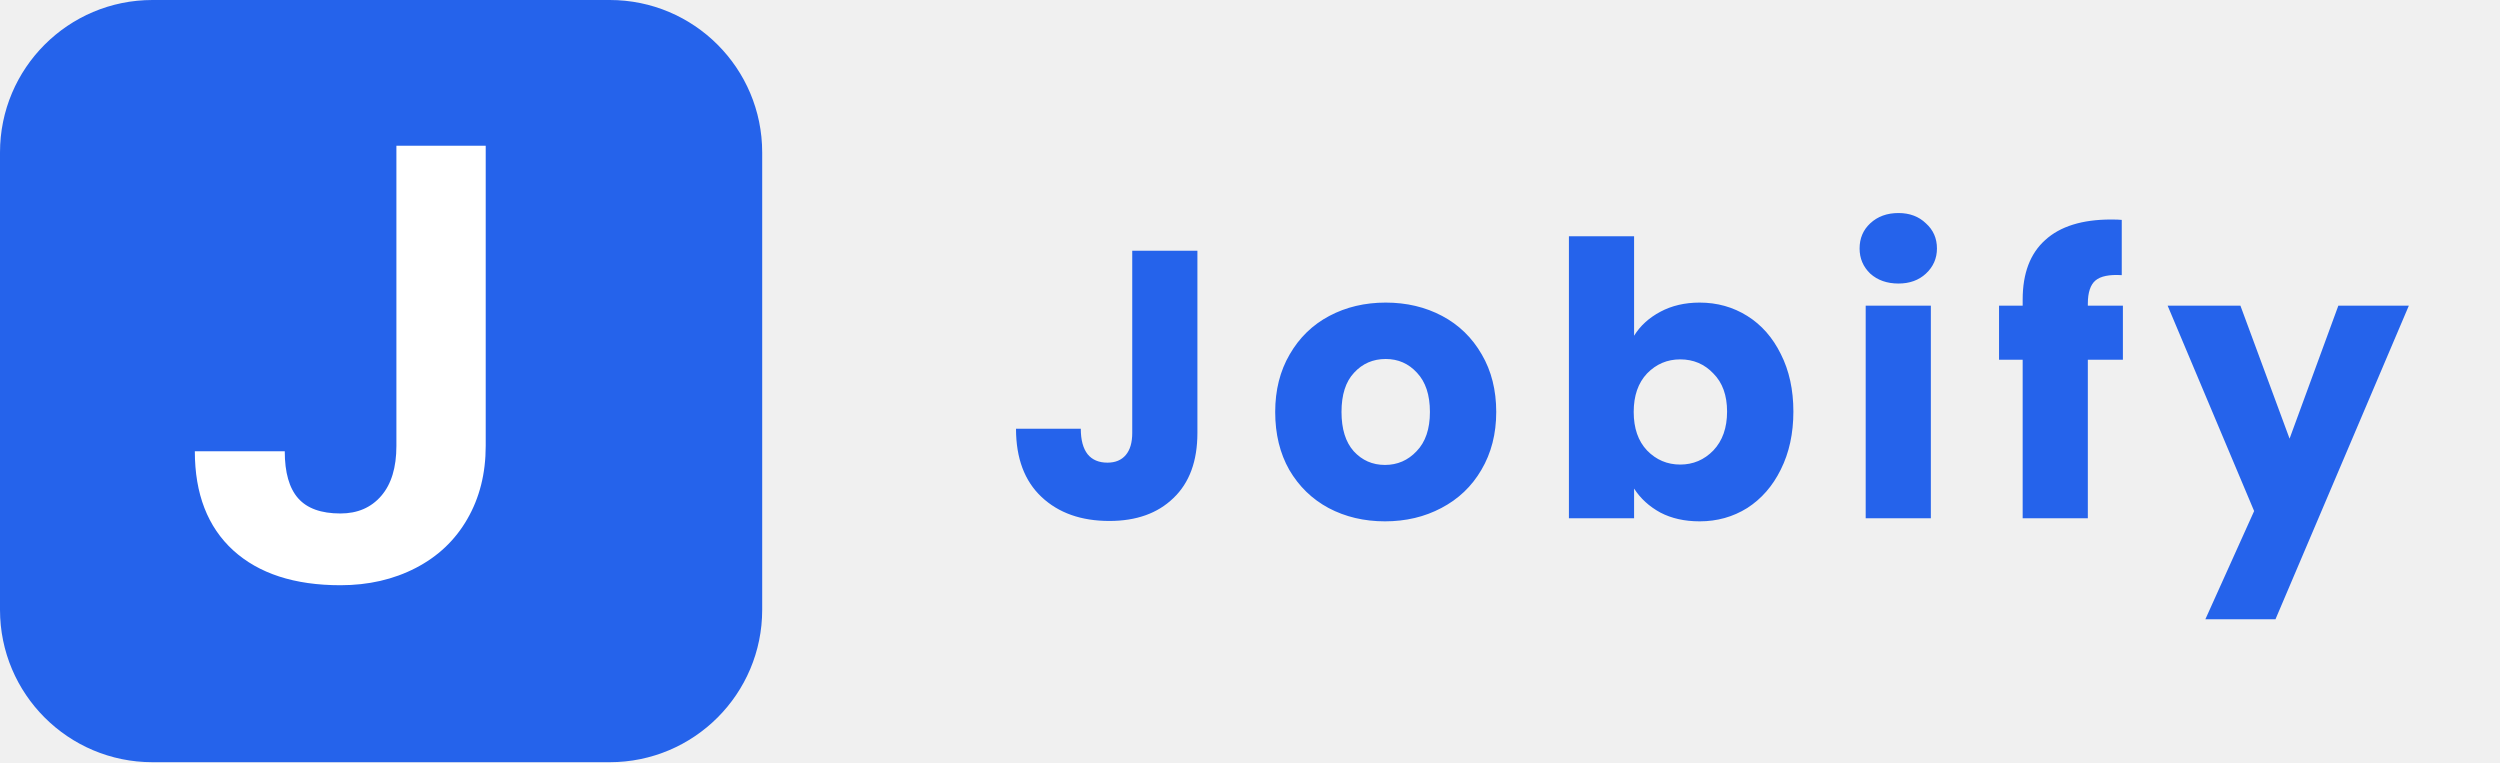
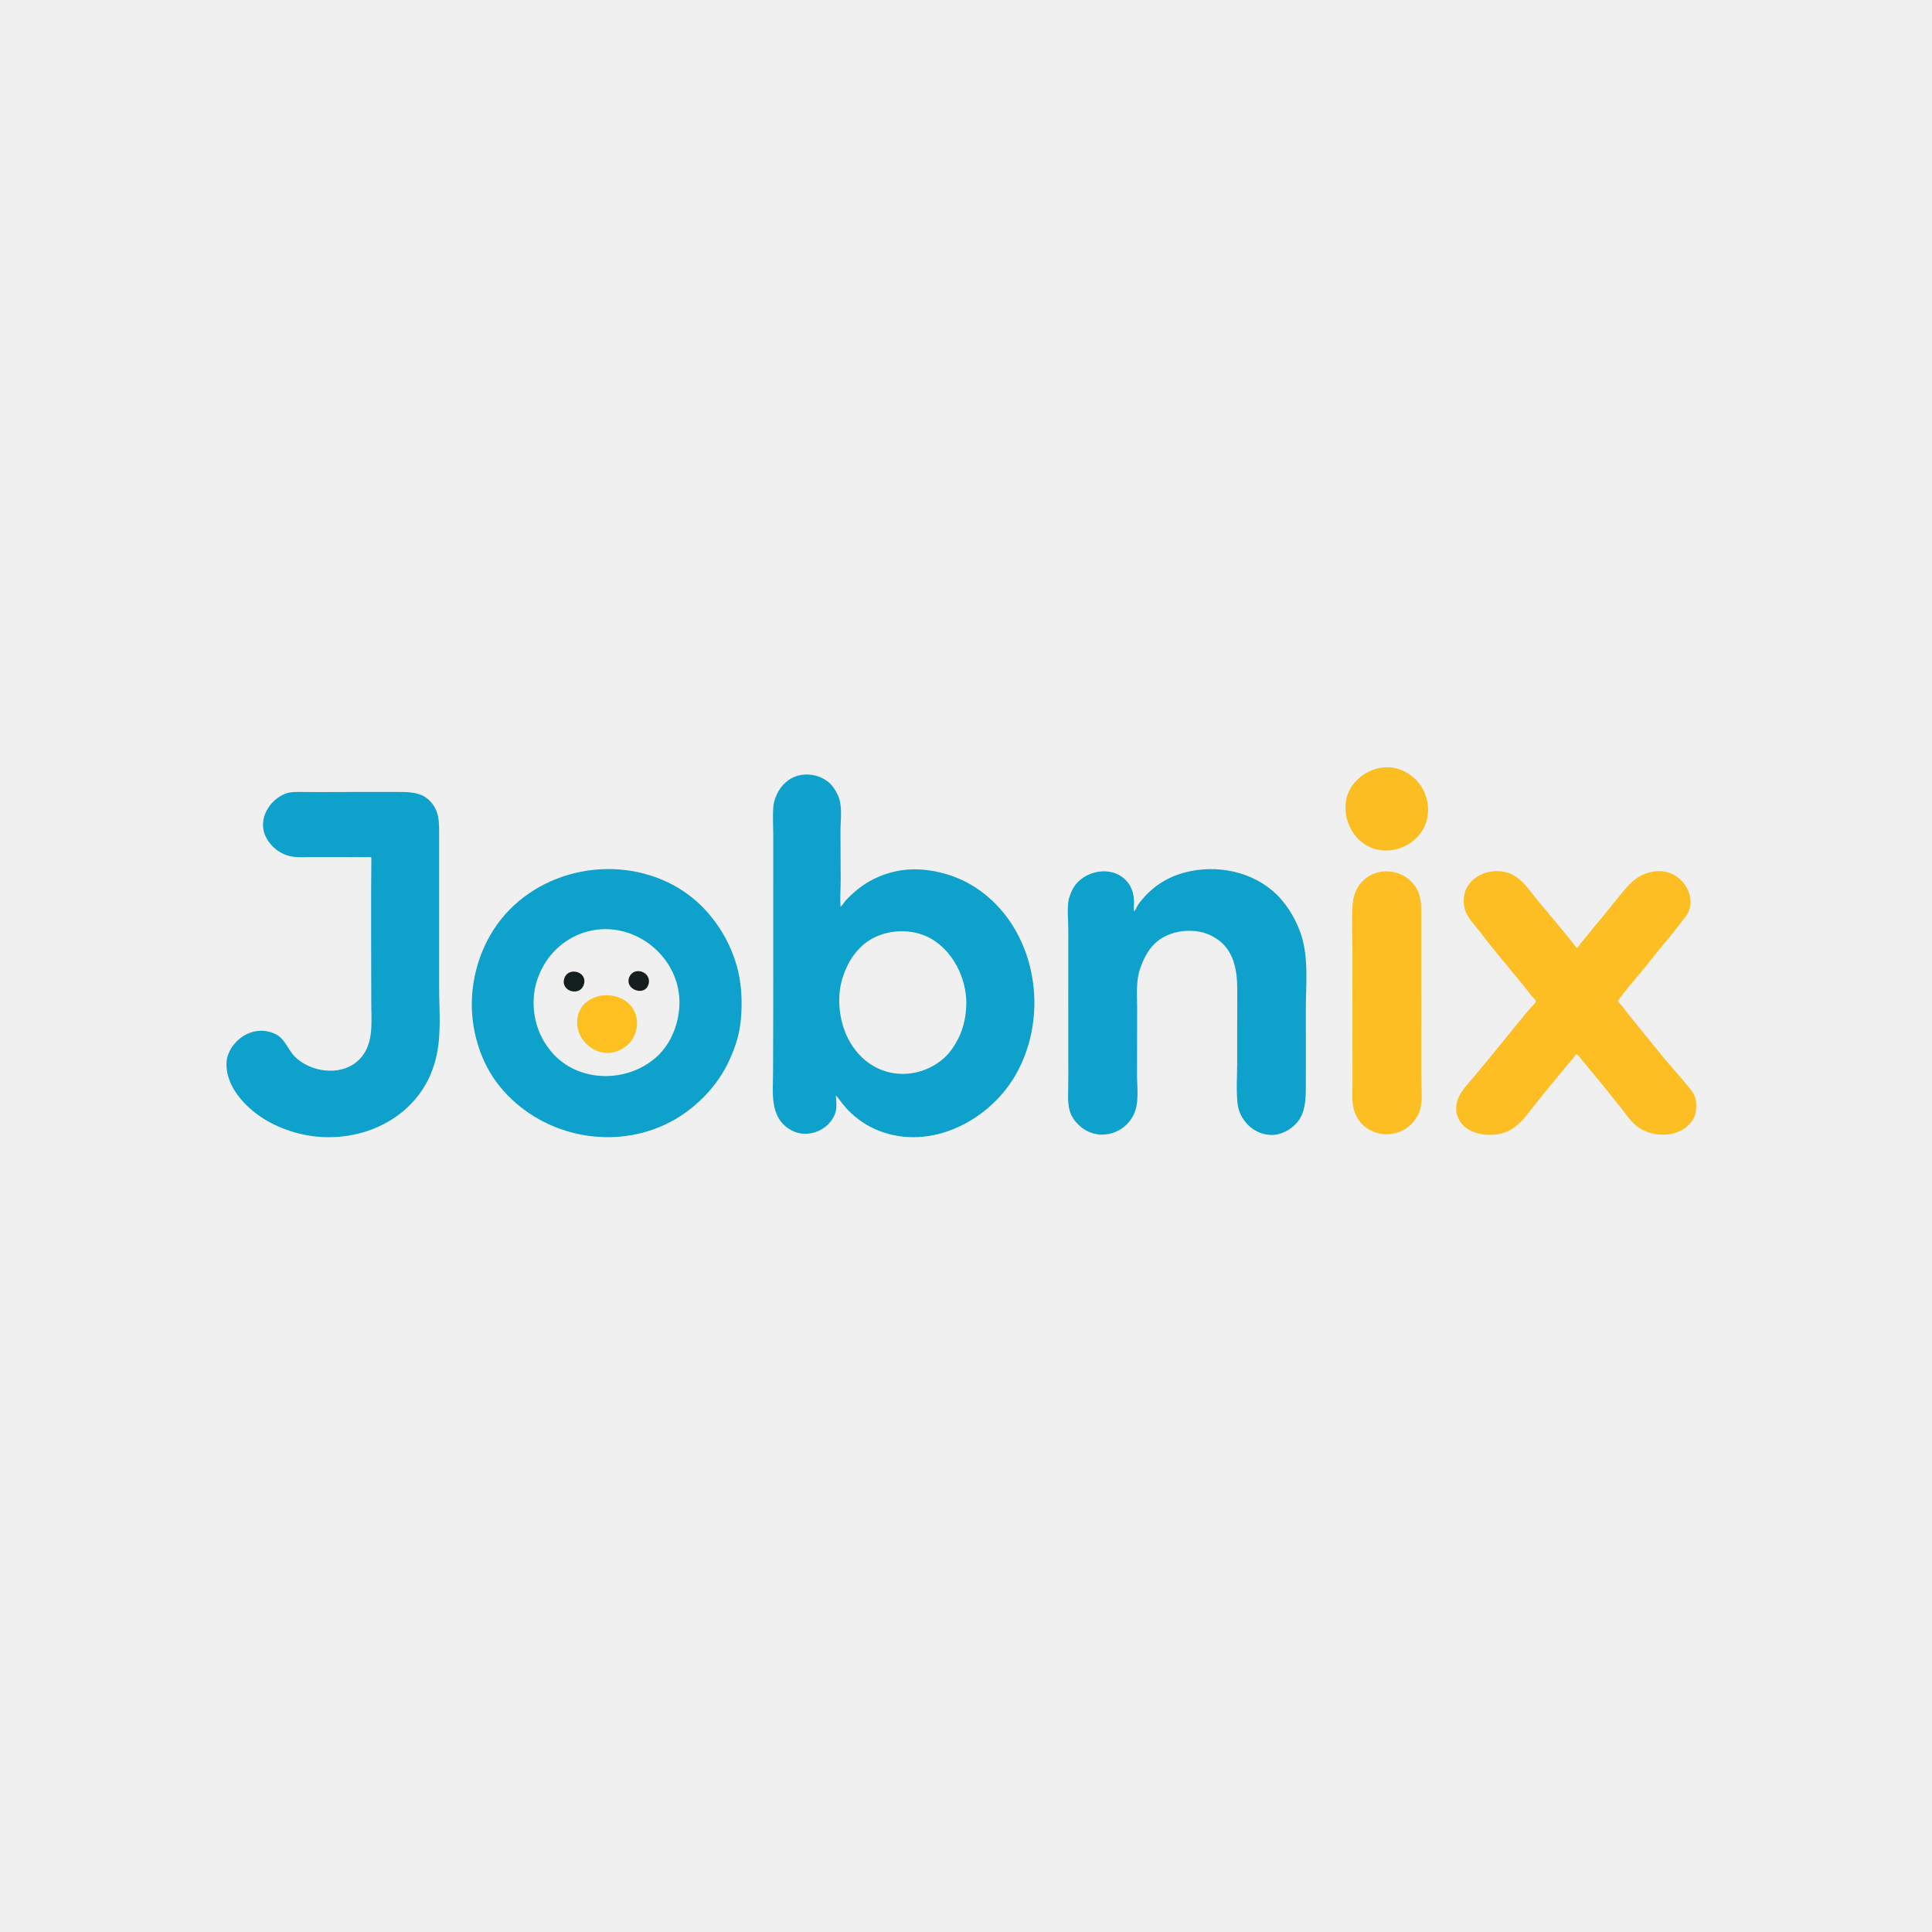
- <svg xmlns="http://www.w3.org/2000/svg" width="164" height="50" viewBox="0 0 164 50" fill="none">
-   <path d="M78.55 16.45V28.4C78.55 30.25 78.025 31.675 76.975 32.675C75.942 33.675 74.542 34.175 72.775 34.175C70.925 34.175 69.442 33.65 68.325 32.6C67.208 31.55 66.65 30.058 66.65 28.125H70.9C70.9 28.858 71.05 29.417 71.35 29.8C71.65 30.167 72.083 30.35 72.65 30.35C73.167 30.35 73.567 30.183 73.85 29.85C74.133 29.517 74.275 29.033 74.275 28.4V16.45H78.55ZM90.853 34.2C89.487 34.2 88.253 33.908 87.153 33.325C86.07 32.742 85.212 31.908 84.578 30.825C83.962 29.742 83.653 28.475 83.653 27.025C83.653 25.592 83.97 24.333 84.603 23.25C85.237 22.15 86.103 21.308 87.203 20.725C88.303 20.142 89.537 19.85 90.903 19.85C92.27 19.85 93.503 20.142 94.603 20.725C95.703 21.308 96.57 22.15 97.203 23.25C97.837 24.333 98.153 25.592 98.153 27.025C98.153 28.458 97.828 29.725 97.178 30.825C96.545 31.908 95.67 32.742 94.553 33.325C93.453 33.908 92.22 34.2 90.853 34.2ZM90.853 30.5C91.67 30.5 92.362 30.2 92.928 29.6C93.511 29 93.803 28.142 93.803 27.025C93.803 25.908 93.52 25.05 92.953 24.45C92.403 23.85 91.72 23.55 90.903 23.55C90.07 23.55 89.378 23.85 88.828 24.45C88.278 25.033 88.003 25.892 88.003 27.025C88.003 28.142 88.27 29 88.803 29.6C89.353 30.2 90.037 30.5 90.853 30.5ZM107.196 22.025C107.596 21.375 108.171 20.85 108.921 20.45C109.671 20.05 110.529 19.85 111.496 19.85C112.646 19.85 113.688 20.142 114.621 20.725C115.554 21.308 116.288 22.142 116.821 23.225C117.371 24.308 117.646 25.567 117.646 27C117.646 28.433 117.371 29.7 116.821 30.8C116.288 31.883 115.554 32.725 114.621 33.325C113.688 33.908 112.646 34.2 111.496 34.2C110.513 34.2 109.654 34.008 108.921 33.625C108.188 33.225 107.613 32.7 107.196 32.05V34H102.921V15.5H107.196V22.025ZM113.296 27C113.296 25.933 112.996 25.1 112.396 24.5C111.813 23.883 111.088 23.575 110.221 23.575C109.371 23.575 108.646 23.883 108.046 24.5C107.463 25.117 107.171 25.958 107.171 27.025C107.171 28.092 107.463 28.933 108.046 29.55C108.646 30.167 109.371 30.475 110.221 30.475C111.071 30.475 111.796 30.167 112.396 29.55C112.996 28.917 113.296 28.067 113.296 27ZM124.539 18.6C123.789 18.6 123.172 18.383 122.689 17.95C122.222 17.5 121.989 16.95 121.989 16.3C121.989 15.633 122.222 15.083 122.689 14.65C123.172 14.2 123.789 13.975 124.539 13.975C125.272 13.975 125.872 14.2 126.339 14.65C126.822 15.083 127.064 15.633 127.064 16.3C127.064 16.95 126.822 17.5 126.339 17.95C125.872 18.383 125.272 18.6 124.539 18.6ZM126.664 20.05V34H122.389V20.05H126.664ZM139.262 23.6H136.962V34H132.687V23.6H131.137V20.05H132.687V19.65C132.687 17.933 133.179 16.633 134.162 15.75C135.145 14.85 136.587 14.4 138.487 14.4C138.804 14.4 139.037 14.408 139.187 14.425V18.05C138.37 18 137.795 18.117 137.462 18.4C137.129 18.683 136.962 19.192 136.962 19.925V20.05H139.262V23.6ZM158.021 20.05L149.271 40.625H144.671L147.871 33.525L142.196 20.05H146.971L150.196 28.775L153.396 20.05H158.021Z" fill="#2563EB" />
-   <rect width="50" height="50" rx="10" fill="#2563EB" />
-   <path d="M26.004 9.562H31.863V29.25C31.863 31.06 31.46 32.661 30.652 34.055C29.858 35.435 28.732 36.503 27.273 37.258C25.815 38.013 24.168 38.391 22.332 38.391C19.324 38.391 16.98 37.629 15.301 36.105C13.621 34.569 12.781 32.401 12.781 29.602H18.68C18.68 30.995 18.973 32.023 19.559 32.688C20.145 33.352 21.069 33.684 22.332 33.684C23.452 33.684 24.344 33.3 25.008 32.531C25.672 31.763 26.004 30.669 26.004 29.25V9.562Z" fill="white" />
+ <svg xmlns="http://www.w3.org/2000/svg" shape-rendering="geometricPrecision" width="4000" height="4000" viewBox="0 0 1024 1024">
+   <path d=" M 120.397 560.577 C 123.405 549.631 135.799 542.685 146.483 548.338 C 151.207 550.838 152.687 556.556 156.391 560.181 C 164.54 568.159 179.866 570.491 189.078 562.783 C 198.568 554.841 196.775 542.192 196.781 530.999 C 196.797 505.514 196.534 480.009 196.827 454.53 C 196.03 454.024 194.15 454.332 193.224 454.315 C 190.317 454.263 187.409 454.265 184.502 454.255 C 178.335 454.234 172.168 454.233 166.001 454.232 C 162.447 454.231 158.655 454.617 155.133 454.057 C 148.772 453.046 143.205 448.802 140.609 442.888 C 136.685 433.954 142.903 423.732 151.558 420.556 C 153.955 419.676 156.7 419.77 159.217 419.762 C 162.826 419.749 166.435 419.816 170.044 419.811 C 183.153 419.795 196.262 419.706 209.371 419.753 C 216.007 419.778 223.114 419.399 228.055 424.707 C 232.931 429.945 232.752 435.805 232.752 442.506 C 232.752 448.34 232.761 454.173 232.754 460.006 C 232.728 481.006 232.773 502.005 232.75 523.004 C 232.737 534.721 233.934 547.179 231.54 558.719 C 230.384 564.293 228.453 569.751 225.629 574.704 C 212.404 597.896 183.545 607.169 158.317 600.764 C 146.433 597.747 135.495 591.833 127.515 582.392 C 122.506 576.466 118.878 568.479 120.397 560.577 Z" opacity="1" fill="rgb(13,161,203)" fill-rule="evenodd" />
+   <path d=" M 250.47 524.599 C 251.568 514.539 254.662 504.759 259.681 495.943 C 278.263 463.307 320.973 451.746 354.226 467.774 C 361.825 471.436 369.002 476.804 374.612 483.11 C 381.084 490.384 385.897 498.47 389.154 507.659 C 393.002 518.514 393.747 530.075 392.569 541.456 C 391.738 549.493 388.962 557.244 385.363 564.422 C 382.156 570.815 377.468 577.055 372.365 582.058 C 366.473 587.835 360.168 592.429 352.678 595.959 C 322.729 610.075 285.85 601.534 264.933 575.897 C 259.86 569.679 256.049 562.307 253.596 554.682 C 250.487 545.013 249.366 534.708 250.47 524.599 Z M 282.948 528.121 C 282.501 533.689 283.15 539.224 284.922 544.509 C 286.512 549.254 288.943 553.495 292.143 557.34 C 306.211 574.244 333.086 574.285 348.592 559.621 C 355.641 552.953 359.527 543.036 360.074 533.485 C 361.616 506.62 334.15 485.635 308.731 494.529 C 304.42 496.037 300.381 498.341 296.893 501.271 C 292.986 504.552 289.884 508.375 287.493 512.902 C 284.973 517.677 283.381 522.726 282.948 528.121 Z" opacity="1" fill="rgb(13,161,203)" fill-rule="evenodd" />
+   <path d=" M 298.951 519.083 C 300.597 512.122 311.306 514.671 309.548 521.492 C 307.788 528.327 297.373 525.759 298.951 519.083 Z" opacity="1" fill="rgb(19,30,31)" fill-rule="evenodd" />
+   <path d=" M 305.936 540.6 C 307.381 524.397 331.905 522.98 336.927 537.694 C 337.6 539.666 337.798 541.808 337.585 543.878 C 337.365 546.005 336.731 548.065 335.717 549.945 C 334.866 551.524 333.728 552.848 332.377 554.022 C 329.668 556.375 326.126 558.007 322.496 558.096 C 313.163 558.324 305.116 549.803 305.936 540.6 Z" opacity="1" fill="rgb(253,192,32)" fill-rule="evenodd" />
+   <path d=" M 333.323 518.533 C 335.345 511.613 345.823 514.913 343.67 521.867 C 341.737 528.108 331.516 524.719 333.323 518.533 Z" opacity="1" fill="rgb(22,31,29)" fill-rule="evenodd" />
+   <path d=" M 409.966 426.598 C 410.98 421.29 413.496 416.648 417.997 413.438 C 424.298 408.945 433.559 409.795 439.308 414.706 C 441.396 416.49 442.849 418.863 444.025 421.316 C 446.711 426.921 445.493 434.466 445.471 440.507 C 445.441 448.989 445.599 457.473 445.59 465.95 C 445.584 470.798 445.164 475.72 445.496 480.56 C 446.616 479.851 447.362 478.233 448.259 477.247 C 450.135 475.181 452.262 473.267 454.425 471.508 C 462.647 464.821 473.103 461.003 483.695 460.781 C 490.045 460.648 496.467 461.692 502.52 463.595 C 507.648 465.208 512.625 467.499 517.121 470.448 C 549.213 491.496 557.024 537.692 538.033 570.174 C 523.971 594.227 493.143 610.042 465.824 599.315 C 459.462 596.817 454.095 593.123 449.329 588.228 C 447.604 586.455 446.202 584.549 444.699 582.6 C 444.469 582.302 443.196 580.619 443.045 580.662 C 442.996 580.676 443.242 583.574 443.263 584.014 C 443.36 586.005 443.334 588.268 442.65 590.163 C 439.792 598.071 430.668 602.523 422.676 600.39 C 420.979 599.938 419.325 599.085 417.871 598.113 C 407.78 591.371 409.754 578.497 409.739 567.999 C 409.734 564.832 409.749 561.666 409.763 558.499 C 409.897 529.001 409.795 499.499 409.835 470 C 409.847 460.834 409.871 451.666 409.839 442.5 C 409.82 437.243 409.445 431.834 409.966 426.598 Z M 444.958 526.628 C 443.938 539.602 448.375 553.497 458.579 561.966 C 471.014 572.286 488.725 571.276 500.544 560.621 C 503.602 557.865 506.07 554.061 507.926 550.413 C 510.455 545.44 511.674 540.027 512.071 534.481 C 513.041 520.927 506.657 506.313 495.352 498.661 C 485.54 492.019 471.653 491.996 461.504 497.917 C 456.053 501.097 451.721 506.405 449.044 512.046 C 446.854 516.661 445.359 521.52 444.958 526.628 Z" opacity="1" fill="rgb(13,161,203)" fill-rule="evenodd" />
+   <path d=" M 566.445 476.585 C 567.531 473.009 568.933 469.707 571.721 467.072 C 578.526 460.644 590.573 459.532 597.172 467.002 C 600.052 470.263 600.877 473.829 601.052 478.066 C 601.117 479.651 600.682 481.427 601.034 482.973 C 601.945 482.388 602.365 480.884 602.941 479.983 C 604.036 478.271 605.371 476.639 606.744 475.143 C 611.722 469.718 617.936 465.66 624.931 463.346 C 641.358 457.912 660.848 460.676 674.251 471.942 C 681.147 477.739 686.216 485.85 689.233 494.271 C 693.86 507.188 692.092 522.039 692.105 535.505 C 692.118 548.776 692.176 562.05 692.116 575.32 C 692.077 583.857 691.965 592.424 684.234 597.949 C 681.395 599.977 678.021 601.45 674.491 601.546 C 664.934 601.807 656.85 593.965 655.893 584.677 C 655.177 577.721 655.722 570.486 655.729 563.498 C 655.742 550.743 655.709 537.987 655.778 525.232 C 655.836 514.542 654.185 503.312 644.24 497.197 C 642.561 496.165 640.82 495.267 638.941 494.655 C 629.988 491.739 618.461 493.648 611.685 500.464 C 608.076 504.094 605.938 508.704 604.278 513.475 C 601.976 520.086 602.726 527.616 602.72 534.504 C 602.712 546.17 602.702 557.838 602.654 569.505 C 602.626 576.235 603.922 584.328 600.97 590.587 C 595.708 601.747 581.291 605.079 572.119 596.605 C 570.577 595.18 569.171 593.566 568.181 591.707 C 565.745 587.135 566.084 582.005 566.176 577 C 566.283 571.169 566.227 565.334 566.217 559.503 C 566.197 548.169 566.236 536.836 566.211 525.503 C 566.187 514.669 566.217 503.835 566.231 493.001 C 566.237 487.685 565.487 481.826 566.445 476.585 Z" opacity="1" fill="rgb(13,161,203)" fill-rule="evenodd" />
+   <path d=" M 713.399 424.589 C 715.258 412.543 728.72 404.105 740.359 407.334 C 751.43 410.406 758.302 421.155 756.689 432.444 C 754.716 446.262 739.104 454.408 726.556 449.19 C 717.083 445.251 711.877 434.449 713.399 424.589 Z" opacity="1" fill="rgb(251,190,34)" fill-rule="evenodd" />
+   <path d=" M 716.939 479.105 C 717.425 472.892 720.396 467.335 725.9 464.16 C 735.198 458.797 747.851 462.988 751.83 473.062 C 753.567 477.461 753.295 482.019 753.3 486.671 C 753.306 493.114 753.28 499.556 753.285 505.998 C 753.298 524.498 753.347 542.999 753.297 561.499 C 753.285 566.166 753.256 570.835 753.406 575.5 C 753.54 579.633 753.853 584.204 752.683 588.213 C 752.017 590.496 750.829 592.507 749.339 594.342 C 740.107 605.713 721.366 602.418 717.53 587.923 C 716.344 583.441 716.86 578.433 716.87 573.842 C 716.887 566.06 716.85 558.28 716.827 550.499 C 716.781 534.999 716.823 519.499 716.821 503.999 C 716.82 495.756 716.296 487.325 716.939 479.105 Z" opacity="1" fill="rgb(252,190,34)" fill-rule="evenodd" />
+   <path d=" M 771.896 585.6 C 772.885 579.266 778.13 574.454 782.078 569.717 C 790.175 559.998 798.083 550.117 806.099 540.332 C 807.883 538.154 809.664 535.914 811.551 533.828 C 812.285 533.016 813.685 531.919 814.067 530.881 C 814.301 530.245 812.287 528.454 811.905 527.949 C 809.59 524.895 807.129 521.956 804.704 518.992 C 797.959 510.748 790.979 502.582 784.559 494.085 C 781.781 490.408 777.762 486.56 776.44 482.029 C 775.951 480.353 775.782 478.652 775.822 476.911 C 776.103 464.712 790.341 458.701 800.632 463.156 C 806.641 465.758 809.899 471.012 813.882 475.877 C 821.103 484.699 828.68 493.349 835.635 502.374 C 836.419 502.373 837.397 500.503 837.877 499.926 C 839.945 497.433 841.951 494.888 844.032 492.406 C 848.802 486.72 853.432 480.899 858.125 475.15 C 861.705 470.765 865.122 466.291 870.375 463.793 C 874.653 461.758 879.858 461.023 884.441 462.49 C 892.342 465.02 898.045 474.043 895.312 482.299 C 894.409 485.026 892.306 487.218 890.592 489.447 C 888.201 492.555 885.807 495.659 883.25 498.634 C 878.414 504.264 873.987 510.223 869.231 515.919 C 865.272 520.659 860.935 525.406 857.554 530.574 C 858.07 531.723 859.3 532.572 860.052 533.598 C 862.258 536.604 864.634 539.534 866.996 542.418 C 873.842 550.778 880.497 559.294 887.631 567.417 C 889.939 570.045 892.212 572.721 894.424 575.433 C 895.943 577.295 897.696 579.213 898.398 581.569 C 898.917 583.312 899.177 585.292 898.987 587.1 C 898.826 588.638 898.821 590.209 898.178 591.648 C 893.187 602.827 877.75 603.819 868.605 597.687 C 864.49 594.928 861.827 590.491 858.759 586.713 C 853.815 580.624 848.966 574.395 843.912 568.396 C 841.893 566 839.982 563.518 837.921 561.155 C 837.357 560.508 836.349 558.883 835.508 558.764 C 828.262 567.432 821.003 576.142 813.964 584.98 C 809.461 590.633 805.334 597.102 798.378 599.931 C 789.49 603.544 774.753 601.259 772.134 590.409 C 771.759 588.857 771.76 587.183 771.896 585.6 Z" opacity="1" fill="rgb(252,190,34)" fill-rule="evenodd" />
</svg>
